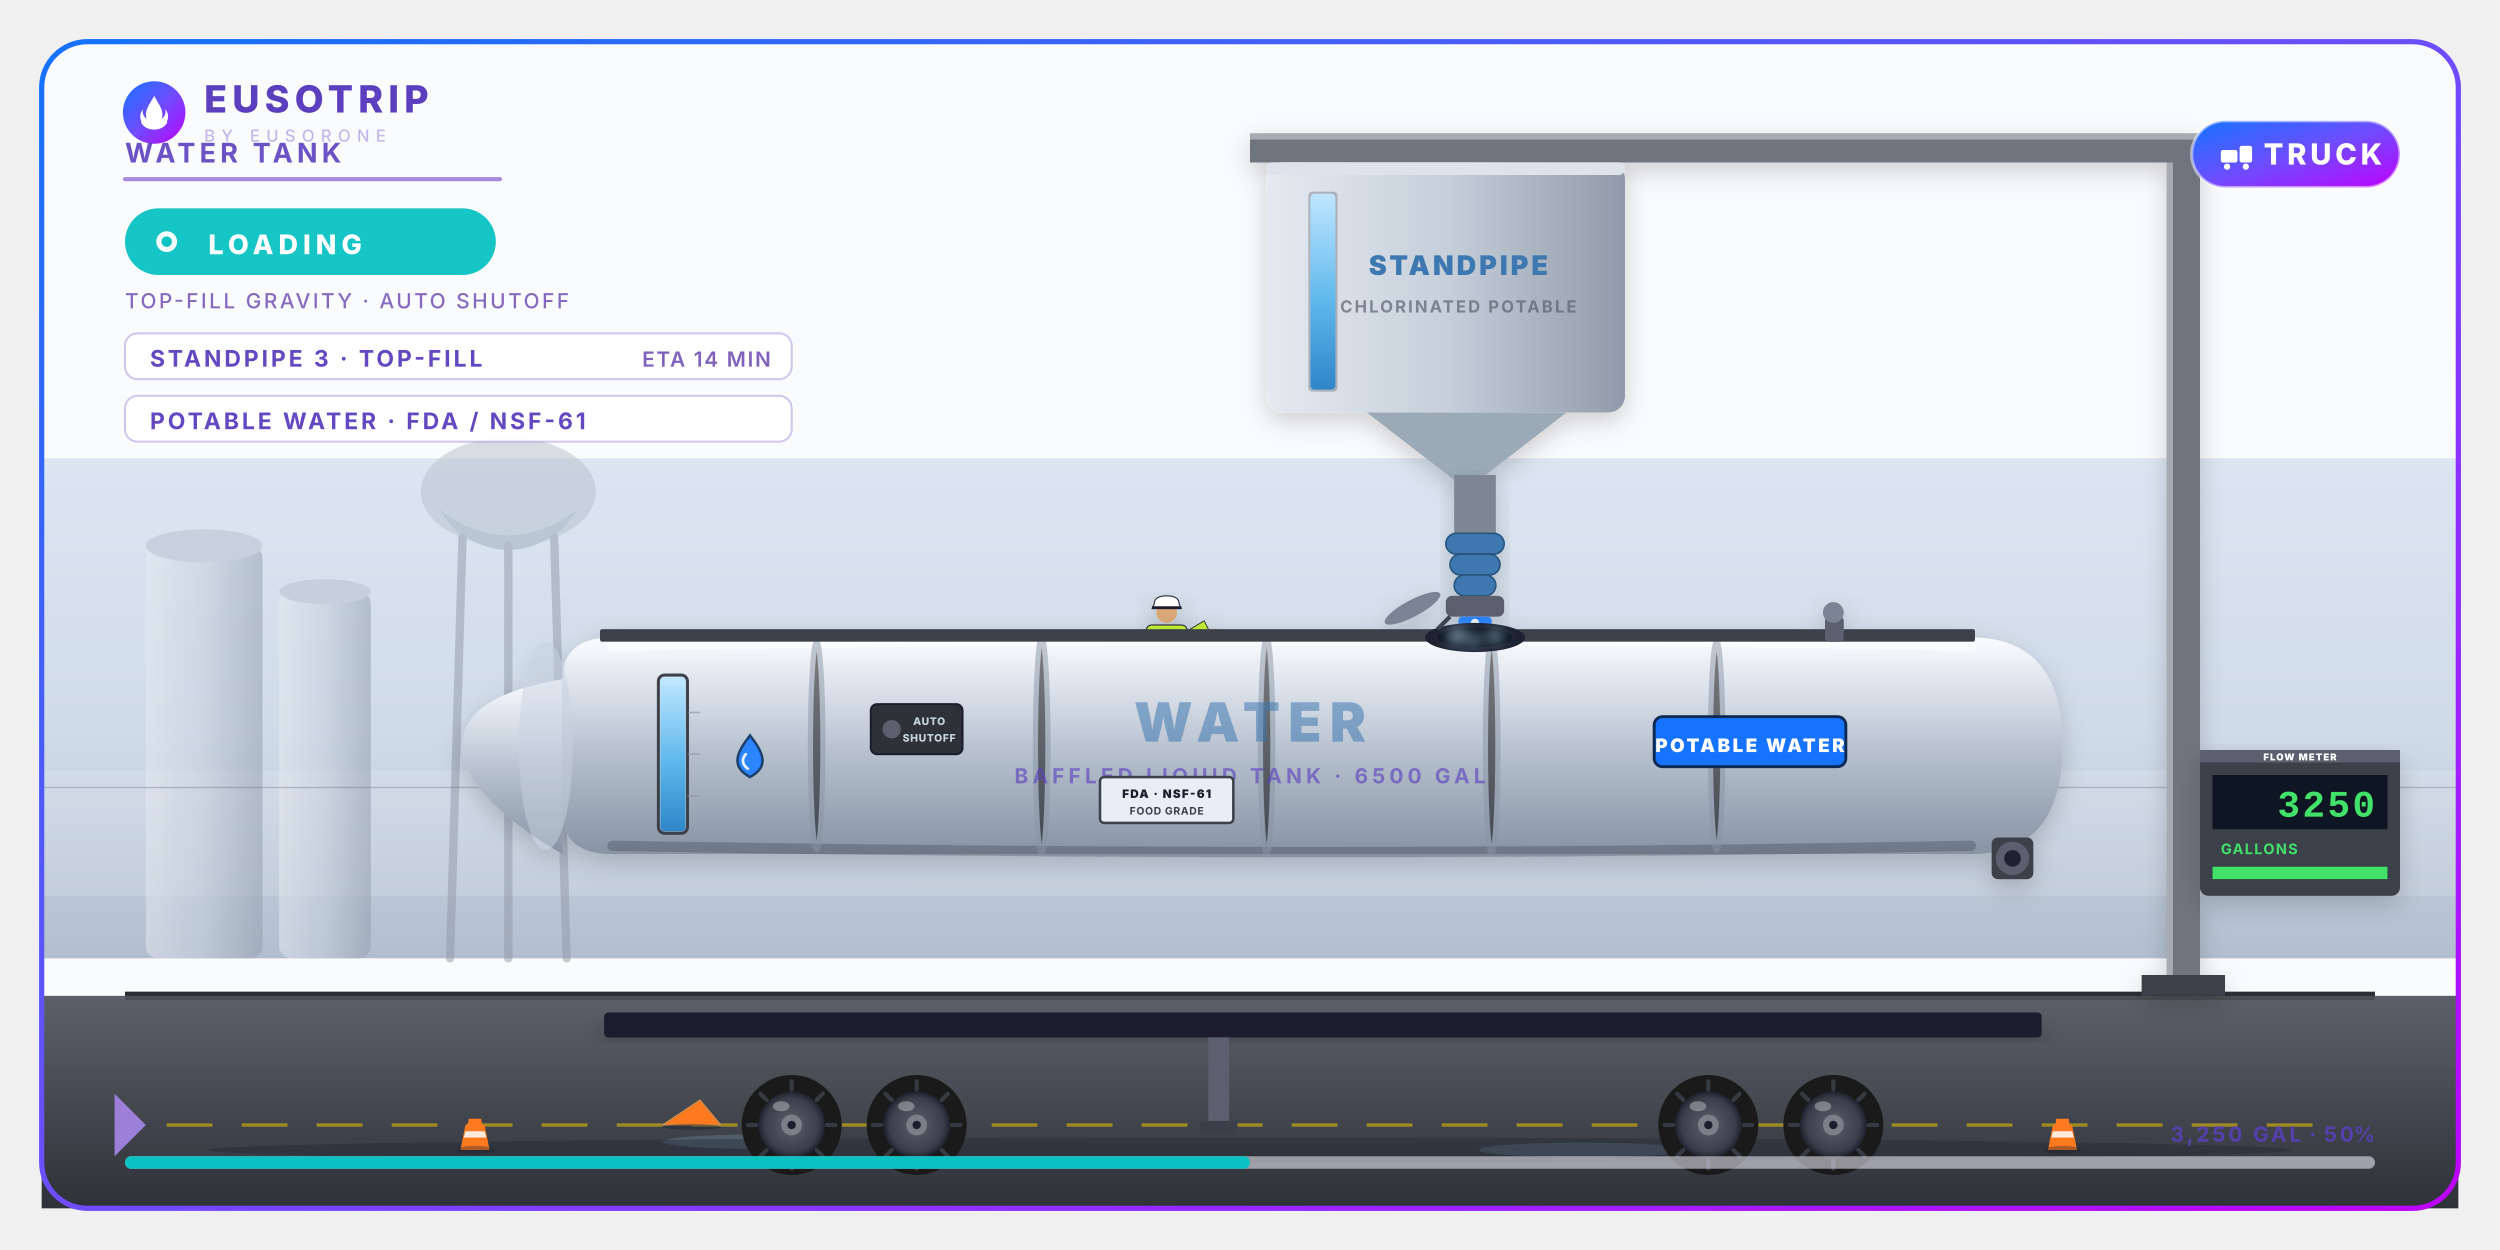
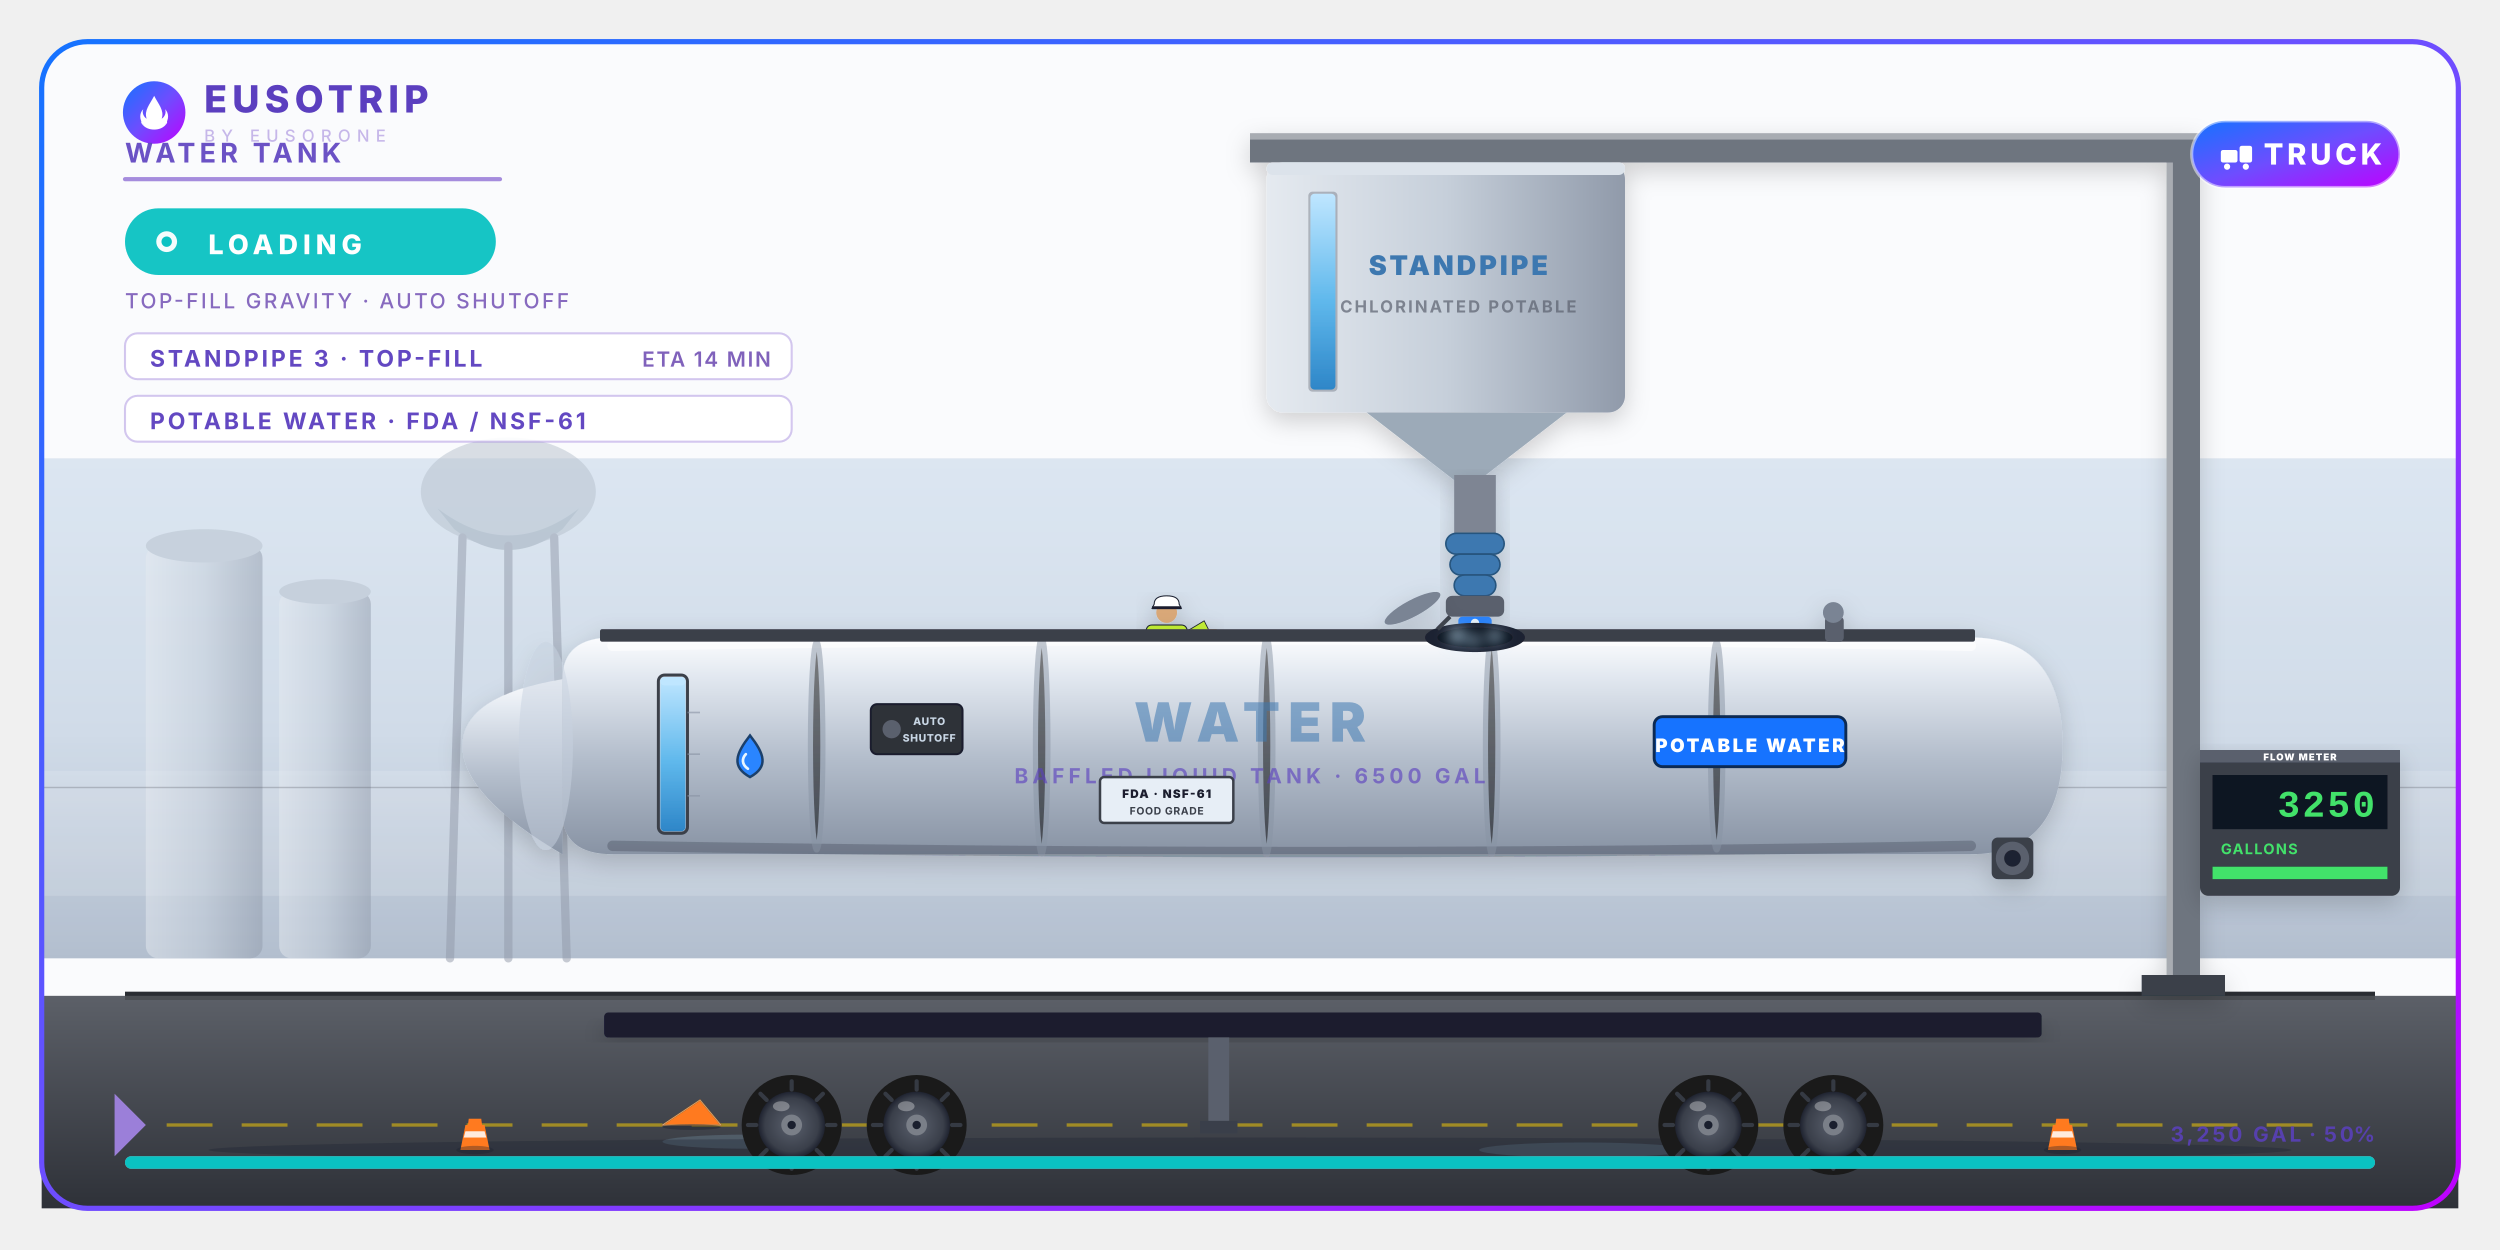
<svg xmlns="http://www.w3.org/2000/svg" viewBox="0 0 1200 600" width="1200" height="600" data-state="loading">
  <style>

    /* ============ FOUNDATION MOTION VOCAB ============ */
    .brand-mark { transform-box: fill-box; transform-origin: center;
                  animation: brand-pulse 3.6s ease-in-out infinite; }
    @keyframes brand-pulse {
      0%, 100% { transform: scale(1);    opacity: 0.92; }
      50%      { transform: scale(1.05); opacity: 1; }
    }
    .brand-word { animation: brand-word-breath 6s ease-in-out infinite; }
    @keyframes brand-word-breath {
      0%, 100% { opacity: 0.78; }
      50%      { opacity: 1; }
    }
    .sky-shimmer { animation: sky-drift 14s linear infinite; transform-box: fill-box; }
    @keyframes sky-drift {
      from { transform: translateX(-40px); opacity: 0.12; }
      50%  { opacity: 0.22; }
      to   { transform: translateX(40px);  opacity: 0.12; }
    }
    .load-pill { transform-box: fill-box; transform-origin: center;
                 animation: load-pill-pulse 2.4s ease-in-out infinite; }
    @keyframes load-pill-pulse {
      0%, 100% { opacity: 0.85; transform: scale(1); }
      50%      { opacity: 1;    transform: scale(1.04); }
    }
-     .progress-fill { transition: width 0.4s ease-out; }
    .chevron { animation: chevron-pulse 2.2s ease-in-out infinite; }
    @keyframes chevron-pulse {
      0%, 100% { opacity: 0.3; }
      50%      { opacity: 0.65; }
    }

    /* ============ WATER-TANK-LOADING-SPECIFIC MOTION ============
       7s cycle, master rhythm (POTABLE / INDUSTRIAL WATER top-fill by gravity
       from an overhead standpipe via a flexible food-grade fill hose):
         0  - 14% : the fill spout lowers and seats on the open top manway
                    (decel settle, like a real boom drop).
         14 - 22% : operator opens the standpipe valve; fill confirm flashes.
         22 - 92% : clear water falls down the hose (dashed flow) and the
                    level RISES in the trailer side sight-gauge; the standpipe
                    head-tank level drops in step (mass conservation); the
                    flow-meter totaliser ticks up gallons.
         92 - 100%: AUTO-FILL SHUTOFF trips at full — flow stops, a small
                    splash settles at the manway, then loop.
       Water is non-hazmat (no UN diamond) — marking is the universal
       POTABLE-WATER band + food-grade plate, country-aware.
       ============================================================ */

    /* Fill spout lowers onto the manway, then holds. */
    .spout-lower { transform-box: view-box; transform-origin: 690px 150px;
                   animation: spout-lower 7s cubic-bezier(0.4,0,0.2,1) infinite; }
    @keyframes spout-lower {
      0%        { transform: translateY(-32px); }
      14%, 100% { transform: translateY(0); }
    }
    /* Standpipe valve 'open' confirm. */
    .valve-confirm { transform-box: fill-box;
                     animation: valve-confirm 7s ease-in-out infinite; }
    @keyframes valve-confirm {
      0%, 14%   { opacity: 0.45; }
      22%       { opacity: 1; }
      30%, 100% { opacity: 0.92; }
    }

    /* Falling water column — continuous dashed flow, gated to the fill phase. */
    .product-flow { animation: product-flow 0.7s linear infinite;
                    stroke-dasharray: 6 8; }
    @keyframes product-flow {
      from { stroke-dashoffset: 0; }
      to   { stroke-dashoffset: 28; }
    }
    .product-flow-fade { animation: product-flow-fade 7s ease-in-out infinite; }
    @keyframes product-flow-fade {
      0%, 22%   { opacity: 0; }
      30%, 88%  { opacity: 0.92; }
      94%, 100% { opacity: 0; }
    }

    /* Water level rises in the trailer side sight-gauge. */
    .level-rise { transform-box: fill-box; transform-origin: bottom;
                  animation: level-rise 7s ease-in-out infinite; }
    @keyframes level-rise {
      0%, 22%   { transform: scaleY(0.16); }
      88%, 100% { transform: scaleY(0.95); }
    }
    .level-meniscus { animation: level-meniscus 7s ease-in-out infinite; }
    @keyframes level-meniscus {
      0%, 22%   { transform: translateY(112px); opacity: 0.9; }
      88%, 100% { transform: translateY(8px);   opacity: 0.95; }
    }

    /* Overhead standpipe head-tank level drops in step (source empties). */
    .source-level-fall { transform-box: fill-box; transform-origin: top;
                         animation: source-level-fall 7s ease-in-out infinite; }
    @keyframes source-level-fall {
      0%, 22%   { transform: scaleY(0.92); }
      88%, 100% { transform: scaleY(0.4); }
    }

    /* Flow-meter totaliser bar ticks up gallons. */
    .scale-bar { transform-box: fill-box; transform-origin: left center;
                 animation: scale-bar 7s ease-in-out infinite; }
    @keyframes scale-bar {
      0%, 22%   { transform: scaleX(0.06); }
      88%, 100% { transform: scaleX(0.95); }
    }

    /* AUTO-FILL SHUTOFF indicator flips to green only at the top of the cycle. */
    .shutoff-lamp { animation: shutoff-lamp 7s step-end infinite; }
    @keyframes shutoff-lamp {
      0%, 88%   { fill: #5A606D; }
      92%, 100% { fill: #43E26A; }
    }

    /* Splash beads at the manway during fill. */
    .splash { animation: splash 2.4s ease-out infinite; }
    .splash.s2 { animation-delay: -0.8s; }
    .splash.s3 { animation-delay: -1.6s; }
    @keyframes splash {
      0%   { opacity: 0;    transform: translateY(0)    scale(0.4); }
      30%  { opacity: 0.5;  transform: translateY(-6px) scale(0.9); }
      70%  { opacity: 0.22; transform: translateY(-3px) scale(1.1); }
      100% { opacity: 0;    transform: translateY(4px)  scale(0.7); }
    }

    /* Operator subtle breathe on the platform. */
    .operator-bob { transform-box: fill-box; transform-origin: center bottom;
                    animation: operator-bob 4.4s ease-in-out infinite; }
    @keyframes operator-bob {
      0%, 100% { transform: translateY(0); }
      50%      { transform: translateY(-0.8px); }
    }

    @media (prefers-reduced-motion: reduce) {
      .brand-lockup, .brand-mark, .brand-word,
      .chevron,
      .spout-lower, .valve-confirm,
      .product-flow, .product-flow-fade,
      .level-rise, .level-meniscus,
      .source-level-fall,
      .scale-bar,
      .shutoff-lamp,
      .splash,
      .operator-bob,
      .load-pill,
      .progress-fill,
      .sky-shimmer {
        animation: none !important;
      }
      .splash { opacity: 0 !important; }
    }

  </style>
  <defs>
    <linearGradient id="brandIridescent" x1="0" y1="0" x2="1" y2="1">
      <stop offset="0%" stop-color="#1473FF" />
      <stop offset="50%" stop-color="#6E4DFF" />
      <stop offset="100%" stop-color="#BE01FF" />
    </linearGradient>
    <linearGradient id="plantSky" x1="0" y1="0" x2="0" y2="1">
      <stop offset="0%" stop-color="#D7E3EF" />
      <stop offset="55%" stop-color="#C9D6E4" />
      <stop offset="100%" stop-color="#A6B4C6" />
    </linearGradient>
    <linearGradient id="plantPad" x1="0" y1="0" x2="0" y2="1">
      <stop offset="0%" stop-color="#5C6068" />
      <stop offset="100%" stop-color="#2E3138" />
    </linearGradient>
    <linearGradient id="tankerShell" x1="0" y1="0" x2="0" y2="1">
      <stop offset="0%" stop-color="#FBFCFE" />
      <stop offset="18%" stop-color="#E2E8F0" />
      <stop offset="55%" stop-color="#B4BECC" />
      <stop offset="100%" stop-color="#8893A4" />
    </linearGradient>
    <linearGradient id="siloBody" x1="0" y1="0" x2="1" y2="0">
      <stop offset="0%" stop-color="#E5EAF0" />
      <stop offset="50%" stop-color="#C6CFDA" />
      <stop offset="100%" stop-color="#909AAA" />
    </linearGradient>
    <linearGradient id="waterFill" x1="0" y1="0" x2="0" y2="1">
      <stop offset="0%" stop-color="#BFE6FF" />
      <stop offset="55%" stop-color="#5FB8EC" />
      <stop offset="100%" stop-color="#2E86C8" />
    </linearGradient>
    <radialGradient id="rim" cx="0.5" cy="0.5" r="0.5">
      <stop offset="0%" stop-color="#5A606D" />
      <stop offset="80%" stop-color="#3A3F4A" />
      <stop offset="100%" stop-color="#1F2330" />
    </radialGradient>
    <radialGradient id="splashDrop" cx="0.4" cy="0.35" r="0.7">
      <stop offset="0%" stop-color="#EAF6FF" stop-opacity="0.95" />
      <stop offset="100%" stop-color="#7FC4F0" stop-opacity="0" />
    </radialGradient>
    <filter id="rigShadow" x="-10%" y="-10%" width="120%" height="130%">
      <feGaussianBlur in="SourceAlpha" stdDeviation="6" />
      <feOffset dx="0" dy="4" result="offsetBlur" />
      <feComponentTransfer>
        <feFuncA type="linear" slope="0.18" />
      </feComponentTransfer>
      <feMerge>
        <feMergeNode />
        <feMergeNode in="SourceGraphic" />
      </feMerge>
    </filter>
    <filter id="softBlur" x="-50%" y="-50%" width="200%" height="200%">
      <feGaussianBlur stdDeviation="3" />
    </filter>
    <symbol id="trailerWheel" overflow="visible">
      <circle cx="0" cy="0" r="24" fill="#1A1A1A" />
      <circle cx="0" cy="0" r="16" fill="url(#rim)" />
      <circle cx="0" cy="0" r="5" fill="#7A7F88" />
      <circle cx="0" cy="0" r="2" fill="#1A1F2E" />
      <g stroke="#3A3F4A" stroke-width="2" stroke-linecap="round" opacity="0.85">
        <line x1="0" y1="-21" x2="0" y2="-17" />
        <line x1="15" y1="-15" x2="12" y2="-12" />
        <line x1="21" y1="0" x2="17" y2="0" />
        <line x1="15" y1="15" x2="12" y2="12" />
        <line x1="0" y1="21" x2="0" y2="17" />
        <line x1="-15" y1="15" x2="-12" y2="12" />
        <line x1="-21" y1="0" x2="-17" y2="0" />
        <line x1="-15" y1="-15" x2="-12" y2="-12" />
      </g>
      <ellipse cx="-5" cy="-9" rx="4" ry="2.4" fill="#FFFFFF" opacity="0.32" />
    </symbol>
    <symbol id="wheelChock" overflow="visible">
      <polygon points="-14,0 14,0 4,-12" fill="#FF7A1F" stroke="#A35200" stroke-width="0.6" />
      <polygon points="-14,0 14,0 4,-12" fill="none" stroke="#FFFFFF" stroke-width="0.4" opacity="0.5" />
      <ellipse cx="0" cy="1" rx="14" ry="1.4" fill="#1A1F2E" opacity="0.4" />
    </symbol>
  </defs>
  <rect class="card-bg" x="20" y="20" width="1160" height="560" rx="22" fill="#FAFBFD" />
  <rect x="20" y="220" width="1160" height="240" fill="url(#plantSky)" opacity="0.85" />
  <rect class="sky-shimmer" x="20" y="370" width="1160" height="60" fill="#FFFFFF" opacity="0.14" />
  <g opacity="0.5">
    <rect x="70" y="262" width="56" height="198" rx="6" fill="url(#siloBody)" />
    <ellipse cx="98" cy="262" rx="28" ry="8" fill="#B5C0CC" />
    <rect x="134" y="284" width="44" height="176" rx="6" fill="url(#siloBody)" />
    <ellipse cx="156" cy="284" rx="22" ry="6" fill="#B5C0CC" />
    <ellipse cx="244" cy="236" rx="42" ry="26" fill="#B5C0CC" />
    <path d="M 210 244 Q 244 270 278 244 L 270 254 Q 244 274 218 254 Z" fill="#9CAAB8" />
    <g stroke="#9098A8" stroke-width="4" stroke-linecap="round">
      <line x1="222" y1="258" x2="216" y2="460" />
      <line x1="266" y1="258" x2="272" y2="460" />
      <line x1="244" y1="262" x2="244" y2="460" />
    </g>
  </g>
  <line x1="20" y1="378" x2="1180" y2="378" stroke="#5C6068" stroke-width="0.7" opacity="0.32" />
  <rect x="20" y="478" width="1160" height="102" fill="url(#plantPad)" />
  <rect x="60" y="476" width="1080" height="4" fill="#2A2D33" />
  <rect x="60" y="478" width="1080" height="2" fill="#FFFFFF" opacity="0.16" />
  <line x1="80" y1="540" x2="1120" y2="540" stroke="#FFD200" stroke-width="1.6" stroke-dasharray="22 14" opacity="0.5" />
  <g opacity="0.18">
    <ellipse cx="360" cy="548" rx="42" ry="3.4" fill="#9FD6F5" />
    <ellipse cx="760" cy="552" rx="50" ry="3.6" fill="#9FD6F5" />
  </g>
  <g filter="url(#rigShadow)">
    <rect x="1040" y="70" width="16" height="404" fill="#6E747F" />
    <rect x="1040" y="70" width="3" height="404" fill="#FFFFFF" opacity="0.4" />
    <rect x="1028" y="468" width="40" height="10" fill="#3A3F4A" />
    <rect x="600" y="64" width="456" height="14" fill="#6E747F" />
    <rect x="600" y="64" width="456" height="3" fill="#FFFFFF" opacity="0.4" />
    <g>
      <rect x="608" y="78" width="172" height="120" rx="8" fill="url(#siloBody)" />
      <rect x="608" y="78" width="172" height="6" rx="3" fill="#DCE3EB" />
      <rect x="628" y="92" width="14" height="96" rx="2" fill="#1A1F2E" opacity="0.25" />
      <rect class="source-level-fall" x="629" y="93" width="12" height="94" rx="2" fill="url(#waterFill)" />
      <text x="700" y="132" text-anchor="middle" font-family="Inter, system-ui, sans-serif" font-weight="900" font-size="13" fill="#3E78B0" letter-spacing="1.4">STANDPIPE</text>
      <text x="700" y="150" text-anchor="middle" font-family="Inter, system-ui, sans-serif" font-weight="700" font-size="8" fill="#5A606D" opacity="0.7" letter-spacing="1">CHLORINATED POTABLE</text>
      <path d="M 656 198 L 752 198 L 708 232 L 700 232 Z" fill="#9CAAB8" />
    </g>
  </g>
  <g class="spout-lower">
    <g filter="url(#rigShadow)">
      <rect x="698" y="228" width="20" height="30" fill="#7E8593" />
      <g fill="#3E78B0" stroke="#28557E" stroke-width="0.8">
        <rect x="694" y="256" width="28" height="10" rx="5" />
        <rect x="696" y="266" width="24" height="10" rx="5" />
        <rect x="698" y="276" width="20" height="10" rx="5" />
      </g>
      <rect x="694" y="286" width="28" height="10" rx="3" fill="#5A606D" />
    </g>
    <g class="valve-confirm">
      <rect x="700" y="296" width="16" height="6" rx="2" fill="#2B85FF" />
      <circle cx="708" cy="299" r="2" fill="#EAF6FF" />
    </g>
  </g>
  <g class="product-flow-fade">
    <line class="product-flow" x1="708" y1="302" x2="708" y2="332" stroke="url(#waterFill)" stroke-width="10" stroke-linecap="round" />
    <line class="product-flow" x1="708" y1="302" x2="708" y2="332" stroke="#EAF6FF" stroke-width="3.4" stroke-linecap="round" opacity="0.6" />
  </g>
  <g transform="translate(560 300)">
    <g class="operator-bob" filter="url(#rigShadow)">
      <rect x="-7" y="42" width="6" height="3" fill="#1A1F2E" />
      <rect x="1" y="42" width="6" height="3" fill="#1A1F2E" />
      <rect x="-7" y="22" width="6" height="22" fill="#1B2840" />
      <rect x="1" y="22" width="6" height="22" fill="#1B2840" />
      <path d="M -10 4 Q -10 0 -7 0 L 7 0 Q 10 0 10 4 L 11 24 L -11 24 Z" fill="#C4F036" stroke="#1A1F2E" stroke-width="0.5" />
      <rect x="-11" y="14" width="22" height="2" fill="#FFFFFF" opacity="0.85" />
      <path d="M 8 4 L 18 -2 L 22 6 L 13 10 Z" fill="#C4F036" stroke="#1A1F2E" stroke-width="0.4" />
      <rect x="20" y="2" width="4" height="8" fill="#D9A878" />
      <circle cx="0" cy="-6" r="5" fill="#D9A878" />
      <path d="M -6 -10 Q -6 -14 0 -14 Q 6 -14 6 -10 L 7 -8 L -7 -8 Z" fill="#FFFFFF" stroke="#1A1F2E" stroke-width="0.5" />
      <rect x="-7" y="-9" width="14" height="1.4" fill="#1A1F2E" />
    </g>
  </g>
  <ellipse cx="600" cy="552" rx="500" ry="6" fill="#1A1F2E" opacity="0.32" />
  <g filter="url(#rigShadow)">
    <path d="M 270 326 Q 270 306 294 306 L 946 306 Q 990 306 990 358 Q 990 410 946 410 L 294 410 Q 270 410 270 390 Z" fill="url(#tankerShell)" />
    <path d="M 270 326 Q 222 334 222 358 Q 222 382 270 410 L 270 390 Z" fill="url(#tankerShell)" />
    <ellipse cx="262" cy="358" rx="13" ry="50" fill="#C7D2E0" opacity="0.5" />
    <path d="M 294 310 Q 640 304 946 310" stroke="#FFFFFF" stroke-width="5" fill="none" opacity="0.6" stroke-linecap="round" />
    <path d="M 294 406 Q 640 412 946 406" stroke="#1A1F2E" stroke-width="5" fill="none" opacity="0.24" stroke-linecap="round" />
    <g stroke="#8893A4" stroke-width="2.5" opacity="0.5">
      <ellipse cx="392" cy="358" rx="3" ry="50" />
      <ellipse cx="500" cy="358" rx="3" ry="52" />
      <ellipse cx="608" cy="358" rx="3" ry="52" />
      <ellipse cx="716" cy="358" rx="3" ry="52" />
      <ellipse cx="824" cy="358" rx="3" ry="50" />
    </g>
    <rect x="288" y="302" width="660" height="6" rx="1" fill="#3A3F4A" />
    <g>
      <rect x="876" y="296" width="9" height="12" rx="2" fill="#5A606D" />
      <circle cx="880" cy="294" r="5" fill="#7A8494" />
    </g>
    <g>
      <ellipse cx="708" cy="306" rx="24" ry="7" fill="#1F2330" />
      <ellipse cx="708" cy="306" rx="18" ry="4.8" fill="#0F1320" />
      <ellipse cx="678" cy="292" rx="15" ry="4" fill="#7A8494" transform="rotate(-28 678 292)" />
      <line x1="690" y1="302" x2="696" y2="296" stroke="#3A3F4A" stroke-width="2" />
    </g>
    <g>
      <rect x="316" y="324" width="14" height="76" rx="3" fill="#1A1F2E" opacity="0.20" />
      <rect x="317" y="325" width="12" height="74" rx="2" fill="#EAF4FF" />
      <g transform="translate(323 399)">
        <rect class="level-rise" x="-6" y="-74" width="12" height="74" rx="2" fill="url(#waterFill)" />
      </g>
      <rect class="level-meniscus" x="317" y="325" width="12" height="4" rx="2" fill="#BFE6FF" />
      <rect x="316" y="324" width="14" height="76" rx="3" fill="none" stroke="#3A3F4A" stroke-width="1.4" />
      <g stroke="#8893A4" stroke-width="0.8" opacity="0.6">
        <line x1="330" y1="342" x2="336" y2="342" />
        <line x1="330" y1="362" x2="336" y2="362" />
        <line x1="330" y1="382" x2="336" y2="382" />
      </g>
    </g>
    <g transform="translate(440 350)">
      <rect x="-22" y="-12" width="44" height="24" rx="3" fill="#2E3138" stroke="#1A1F2E" stroke-width="1" />
      <circle class="shutoff-lamp" cx="-12" cy="0" r="4.4" fill="#5A606D" />
      <text x="6" y="-2" text-anchor="middle" font-family="Inter, system-ui, sans-serif" font-weight="800" font-size="5" fill="#C8D6E4" letter-spacing="0.3">AUTO</text>
      <text x="6" y="6" text-anchor="middle" font-family="Inter, system-ui, sans-serif" font-weight="800" font-size="5" fill="#C8D6E4" letter-spacing="0.3">SHUTOFF</text>
    </g>
    <g>
      <rect x="956" y="402" width="20" height="20" rx="3" fill="#3A3F4A" />
      <circle cx="966" cy="412" r="8" fill="#5A606D" />
      <circle cx="966" cy="412" r="4" fill="#1F2330" />
    </g>
    <text x="600" y="356" text-anchor="middle" font-family="Inter, system-ui, sans-serif" font-weight="900" font-size="26" fill="#3E78B0" opacity="0.55" letter-spacing="4">WATER</text>
    <text x="600" y="376" text-anchor="middle" font-family="Inter, system-ui, sans-serif" font-weight="700" font-size="10" fill="#5B3FBF" opacity="0.62" letter-spacing="2">BAFFLED LIQUID TANK · 6500 GAL</text>
    <g class="marking-group">
      <g transform="translate(360 364)">
        <path d="M 0 -11 C -7 -2 -9 4 0 9 C 9 4 7 -2 0 -11 Z" fill="#2B85FF" stroke="#1A3F6B" stroke-width="1.2" />
        <path d="M -2 -2 C -4 0 -4 3 -1 5" fill="none" stroke="#EAF6FF" stroke-width="1.3" stroke-linecap="round" />
      </g>
      <g class="country-US">
        <g transform="translate(840 356)">
          <rect x="-46" y="-12" width="92" height="24" rx="4" fill="#1473FF" stroke="#0A2A52" stroke-width="1.4" />
          <text x="0" y="5" text-anchor="middle" font-family="Inter, system-ui, sans-serif" font-weight="900" font-size="9" fill="#FFFFFF" letter-spacing="1.2">POTABLE WATER</text>
        </g>
        <g transform="translate(560 384)">
          <rect x="-32" y="-11" width="64" height="22" rx="2" fill="#E7EEF6" stroke="#3A3F4A" stroke-width="1.2" />
          <text x="0" y="-1" text-anchor="middle" font-family="Inter, system-ui, sans-serif" font-weight="900" font-size="5.6" fill="#1A1F2E" letter-spacing="0.6">FDA · NSF-61</text>
          <text x="0" y="7" text-anchor="middle" font-family="Inter, system-ui, sans-serif" font-weight="700" font-size="5" fill="#3A3F4A" letter-spacing="0.3">FOOD GRADE</text>
        </g>
      </g>
      <g class="country-MX" style="display:none">
        <g transform="translate(840 356)">
          <rect x="-46" y="-12" width="92" height="24" rx="4" fill="#1473FF" stroke="#0A2A52" stroke-width="1.4" />
          <text x="0" y="5" text-anchor="middle" font-family="Inter, system-ui, sans-serif" font-weight="900" font-size="9.6" fill="#FFFFFF" letter-spacing="1.2">AGUA POTABLE</text>
        </g>
        <g transform="translate(560 384)">
          <rect x="-32" y="-11" width="64" height="22" rx="2" fill="#E7EEF6" stroke="#3A3F4A" stroke-width="1.2" />
          <text x="0" y="-1" text-anchor="middle" font-family="Inter, system-ui, sans-serif" font-weight="900" font-size="5.6" fill="#1A1F2E" letter-spacing="0.4">COFEPRIS</text>
          <text x="0" y="7" text-anchor="middle" font-family="Inter, system-ui, sans-serif" font-weight="700" font-size="5" fill="#3A3F4A" letter-spacing="0.3">NOM-127-SSA1</text>
        </g>
      </g>
      <g class="country-CA" style="display:none">
        <g transform="translate(840 356)">
          <rect x="-46" y="-12" width="92" height="24" rx="4" fill="#1473FF" stroke="#0A2A52" stroke-width="1.4" />
          <text x="0" y="4" text-anchor="middle" font-family="Inter, system-ui, sans-serif" font-weight="900" font-size="7.2" fill="#FFFFFF" letter-spacing="0.5">POTABLE · EAU POTABLE</text>
        </g>
        <g transform="translate(560 384)">
          <rect x="-32" y="-11" width="64" height="22" rx="2" fill="#E7EEF6" stroke="#3A3F4A" stroke-width="1.2" />
          <text x="0" y="-1" text-anchor="middle" font-family="Inter, system-ui, sans-serif" font-weight="900" font-size="5.6" fill="#1A1F2E" letter-spacing="0.5">NSF · ACS</text>
          <text x="0" y="7" text-anchor="middle" font-family="Inter, system-ui, sans-serif" font-weight="700" font-size="5" fill="#3A3F4A" letter-spacing="0.3">HEALTH CANADA</text>
        </g>
      </g>
    </g>
  </g>
  <g filter="url(#rigShadow)">
    <rect x="290" y="486" width="690" height="12" rx="2" fill="#1A1F2E" />
  </g>
  <use href="#wheelChock" x="332" y="540" />
  <g transform="translate(380 540)">
    <use href="#trailerWheel" />
  </g>
  <g transform="translate(440 540)">
    <use href="#trailerWheel" />
  </g>
  <g transform="translate(820 540)">
    <use href="#trailerWheel" />
  </g>
  <g transform="translate(880 540)">
    <use href="#trailerWheel" />
  </g>
  <rect x="580" y="498" width="10" height="42" fill="#5A606D" />
  <rect x="576" y="538" width="18" height="6" fill="#3A3F4A" />
  <g filter="url(#softBlur)">
    <circle class="splash" cx="700" cy="306" r="5" fill="url(#splashDrop)" />
    <circle class="splash s2" cx="718" cy="306" r="4" fill="url(#splashDrop)" />
    <circle class="splash s3" cx="708" cy="308" r="3.4" fill="url(#splashDrop)" />
  </g>
  <g>
    <g transform="translate(228 552)">
      <polygon points="-7,0 7,0 4.6,-12 -4.6,-12" fill="#FF7A1F" />
      <polygon points="-5.4,-6 5.4,-6 4.6,-9 -4.6,-9" fill="#FFFFFF" opacity="0.85" />
      <polygon points="-3.4,-12 3.4,-12 3,-15 -3,-15" fill="#FF7A1F" />
      <ellipse cx="0" cy="0" rx="9" ry="2" fill="#1A1F2E" opacity="0.35" />
    </g>
    <g transform="translate(990 552)">
      <polygon points="-7,0 7,0 4.6,-12 -4.6,-12" fill="#FF7A1F" />
      <polygon points="-5.4,-6 5.4,-6 4.6,-9 -4.6,-9" fill="#FFFFFF" opacity="0.85" />
      <polygon points="-3.4,-12 3.4,-12 3,-15 -3,-15" fill="#FF7A1F" />
      <ellipse cx="0" cy="0" rx="9" ry="2" fill="#1A1F2E" opacity="0.35" />
    </g>
  </g>
  <g filter="url(#rigShadow)" transform="translate(1056 360)">
    <rect x="0" y="0" width="96" height="70" rx="4" fill="#3A3F4A" />
    <rect x="0" y="0" width="96" height="6" fill="#5A606D" />
    <rect x="6" y="12" width="84" height="26" fill="#0F1320" />
    <text x="84" y="32" text-anchor="end" font-family="Courier New, ui-monospace, monospace" font-weight="900" font-size="18" fill="#43E26A" letter-spacing="1.2">3250</text>
    <text x="10" y="50" font-family="Inter, system-ui, sans-serif" font-weight="700" font-size="7" fill="#43E26A" letter-spacing="0.6">GALLONS</text>
    <rect x="6" y="56" width="84" height="6" fill="#1A1F2E" />
    <rect class="scale-bar" x="6" y="56" width="84" height="6" fill="#43E26A" />
    <text x="48" y="5" text-anchor="middle" font-family="Inter, system-ui, sans-serif" font-weight="900" font-size="4.6" fill="#FFFFFF" letter-spacing="0.5">FLOW METER</text>
  </g>
  <g class="brand-lockup" transform="translate(50 40)">
    <g class="brand-mark">
      <circle cx="24" cy="14" r="15" fill="url(#brandIridescent)" />
      <path d="M 24 6 C 22 10 19 13 20.4 17 C 19 16.2 18 14 18.8 12.4 C 17 14 16.6 17.4 19 20 C 17.8 19 17.8 16.6 17.8 19 C 19.4 21.6 22 22.2 24 22.2 C 26 22.2 28.6 21.6 30.2 19 C 30.2 16.6 30.2 19 29 20 C 31.4 17.4 31 14 29.2 12.4 C 30 14 29 16.2 27.6 17 C 29 13 26 10 24 6 Z" fill="#FFFFFF" />
    </g>
    <text class="brand-word" x="48" y="14" font-family="Inter, system-ui, sans-serif" font-weight="800" font-size="18" letter-spacing="2.5" fill="#5B3FBF">EUSOTRIP</text>
    <text x="48" y="28" font-family="Inter, system-ui, sans-serif" font-weight="500" font-size="8" letter-spacing="3" fill="#9B7FD9" opacity="0.55">BY EUSORONE</text>
  </g>
  <g>
    <rect x="1052" y="58" width="100" height="32" rx="16" ry="16" fill="url(#brandIridescent)" stroke="#FFFFFF" stroke-width="1.5" stroke-opacity="0.5" />
    <g transform="translate(1066 70)" fill="#FFFFFF">
      <rect x="0" y="2" width="8" height="6" rx="1" />
      <rect x="9" y="0" width="6" height="8" rx="1" />
      <circle cx="3" cy="10" r="1.5" />
      <circle cx="12" cy="10" r="1.5" />
    </g>
    <text x="1115" y="79" text-anchor="middle" font-family="Inter, system-ui, sans-serif" font-weight="800" font-size="14" letter-spacing="1.8" fill="#FFFFFF">TRUCK</text>
  </g>
  <g class="load-pill">
    <rect x="60" y="100" width="178" height="32" rx="16" ry="16" fill="#0AC2C2" opacity="0.95" />
    <circle cx="80" cy="116" r="5" fill="#FFFFFF" opacity="0.95" />
    <circle cx="80" cy="116" r="2.5" fill="#0AC2C2" />
    <text x="100" y="122" font-family="Inter, system-ui, sans-serif" font-weight="800" font-size="13" letter-spacing="2.4" fill="#FFFFFF" data-bind="state_label">LOADING</text>
  </g>
  <g opacity="0.9">
    <text x="60" y="78" font-family="Inter, system-ui, sans-serif" font-weight="700" font-size="13" letter-spacing="2" fill="#5B3FBF" data-bind="equipment_label">WATER TANK</text>
    <line x1="60" y1="86" x2="240" y2="86" stroke="#9B7FD9" stroke-width="2" stroke-linecap="round" />
    <text x="60" y="148" font-family="Inter, system-ui, sans-serif" font-weight="500" font-size="10" letter-spacing="1.2" fill="#7A5AB8" data-bind="equipment_subtitle">TOP-FILL GRAVITY · AUTO SHUTOFF</text>
  </g>
  <g opacity="0.95">
    <rect x="60" y="160" width="320" height="22" rx="6" ry="6" fill="#FFFFFF" fill-opacity="0.95" stroke="#9B7FD9" stroke-width="1" stroke-opacity="0.45" />
    <text data-bind="dock_id" x="72" y="176" font-family="Inter, system-ui, sans-serif" font-weight="700" font-size="11" letter-spacing="1.4" fill="#5B3FBF">STANDPIPE 3 · TOP-FILL</text>
    <text data-bind="eta_minutes" x="370" y="176" text-anchor="end" font-family="Inter, system-ui, sans-serif" font-weight="600" font-size="10" letter-spacing="0.8" fill="#7A5AB8">ETA 14 MIN</text>
  </g>
  <g opacity="0.95">
    <rect x="60" y="190" width="320" height="22" rx="6" ry="6" fill="#FFFFFF" fill-opacity="0.95" stroke="#9B7FD9" stroke-width="1" stroke-opacity="0.45" />
    <text data-bind="commodity_label" x="72" y="206" font-family="Inter, system-ui, sans-serif" font-weight="700" font-size="11" letter-spacing="1.4" fill="#5B3FBF">POTABLE WATER · FDA / NSF-61</text>
  </g>
  <g>
    <rect x="60" y="555" width="1080" height="6" rx="3" fill="#E5E2EF" opacity="0.6" />
-     <rect class="progress-fill" x="60" y="555" width="540" height="6" rx="3" fill="#0AC2C2" style="--load-progress: 0.5;" />
+     <g transform="translate(60 555)">
+       <rect class="progress-fill" x="0" y="0" width="1080" height="6" rx="3" fill="#0AC2C2" transform="scaleX(var(--load-progress, 0))" />
+     </g>
    <text x="1140" y="548" text-anchor="end" font-family="Inter, system-ui, sans-serif" font-weight="700" font-size="10" letter-spacing="1.4" fill="#5B3FBF" opacity="0.85">
      <tspan data-bind="weight_label">3,250 GAL</tspan> · <tspan data-bind="progress_pct">50</tspan>%</text>
  </g>
  <g class="chevron">
    <path d="M 70 540 L 55 525 L 55 555 Z" fill="#9B7FD9" />
  </g>
  <rect class="card-border" x="20" y="20" width="1160" height="560" rx="22" fill="none" stroke="url(#brandIridescent)" stroke-width="2.5" pointer-events="none" />
</svg>
